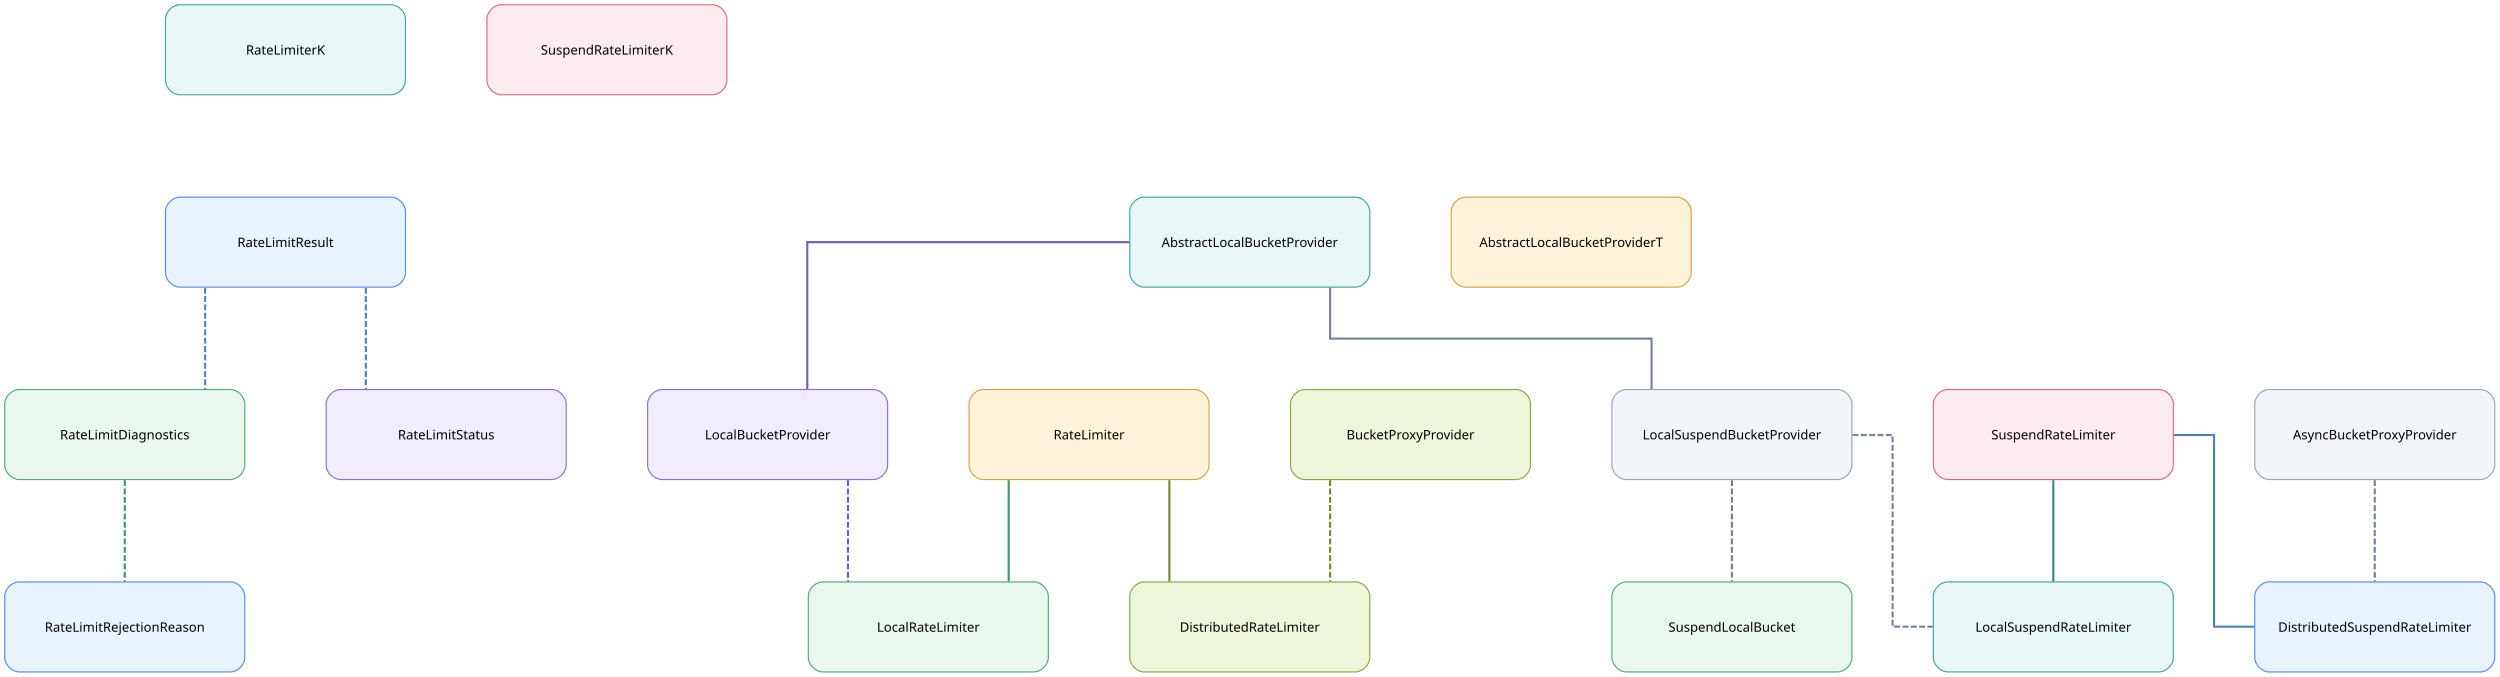
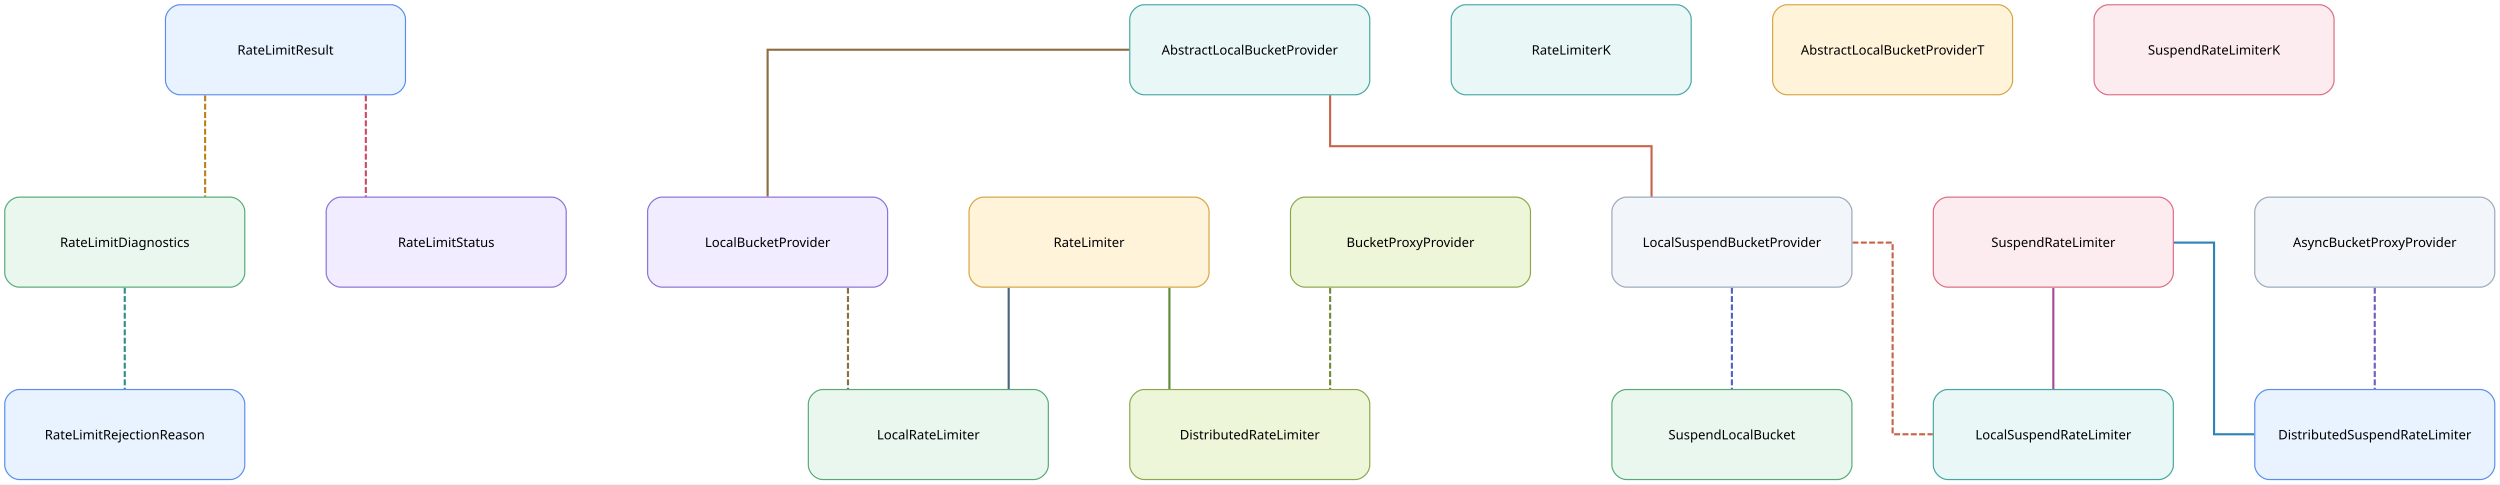
- <svg xmlns="http://www.w3.org/2000/svg" width="2100pt" height="568pt" viewBox="0.00 0.00 2100.00 568.00">
-   <g id="graph0" class="graph" transform="scale(1 1) rotate(0) translate(4 564.4)">
-     <polygon fill="white" stroke="none" points="-4,4 -4,-564.4 2095.6,-564.4 2095.6,4 -4,4" />
+ <svg xmlns="http://www.w3.org/2000/svg" width="2100pt" height="407pt" viewBox="0.00 0.00 2100.00 407.00">
+   <g id="graph0" class="graph" transform="scale(1 1) rotate(0) translate(4 402.8)">
+     <polygon fill="white" stroke="none" points="-4,4 -4,-402.8 2095.6,-402.8 2095.6,4 -4,4" />
    <g id="edge2" class="edge">
-       <path fill="none" stroke="#4f83bf" stroke-width="1.8" stroke-dasharray="5,2" d="M168.3,-322.7C168.3,-296.94 168.3,-263.12 168.3,-237.42" />
+       <path fill="none" stroke="#b9851b" stroke-width="1.8" stroke-dasharray="5,2" d="M168.3,-322.7C168.3,-296.94 168.3,-263.12 168.3,-237.42" />
    </g>
    <g id="edge3" class="edge">
-       <path fill="none" stroke="#4f83bf" stroke-width="1.8" stroke-dasharray="5,2" d="M303.3,-322.7C303.3,-296.94 303.3,-263.12 303.3,-237.42" />
+       <path fill="none" stroke="#c94d68" stroke-width="1.8" stroke-dasharray="5,2" d="M303.3,-322.7C303.3,-296.94 303.3,-263.12 303.3,-237.42" />
    </g>
    <g id="edge1" class="edge">
-       <path fill="none" stroke="#3e9868" stroke-width="1.8" stroke-dasharray="5,2" d="M100.8,-161.1C100.8,-135.34 100.8,-101.52 100.8,-75.82" />
+       <path fill="none" stroke="#2e8f89" stroke-width="1.8" stroke-dasharray="5,2" d="M100.8,-161.1C100.8,-135.34 100.8,-101.52 100.8,-75.82" />
    </g>
    <g id="edge10" class="edge">
-       <path fill="none" stroke="#755bc6" stroke-width="1.8" d="M944.72,-361C834.65,-361 674.1,-361 674.1,-361 674.1,-361 674.1,-285.48 674.1,-237.7" />
+       <path fill="none" stroke="#8e6d43" stroke-width="1.8" d="M944.65,-361C824.69,-361 640.8,-361 640.8,-361 640.8,-361 640.8,-285.48 640.8,-237.7" />
    </g>
    <g id="edge9" class="edge">
-       <path fill="none" stroke="#758297" stroke-width="1.8" d="M1113.3,-322.87C1113.3,-301.86 1113.3,-280 1113.3,-280 1113.3,-280 1383.3,-280 1383.3,-280 1383.3,-280 1383.3,-258.25 1383.3,-237.34" />
+       <path fill="none" stroke="#c8644b" stroke-width="1.8" d="M1113.3,-322.87C1113.3,-301.86 1113.3,-280 1113.3,-280 1113.3,-280 1383.3,-280 1383.3,-280 1383.3,-280 1383.3,-258.25 1383.3,-237.34" />
    </g>
    <g id="edge13" class="edge">
-       <path fill="none" stroke="#718a35" stroke-width="1.8" d="M978.3,-161.1C978.3,-135.34 978.3,-101.52 978.3,-75.82" />
+       <path fill="none" stroke="#5f8b35" stroke-width="1.8" d="M978.3,-161.1C978.3,-135.34 978.3,-101.52 978.3,-75.82" />
    </g>
    <g id="edge14" class="edge">
-       <path fill="none" stroke="#3e9868" stroke-width="1.8" d="M843.3,-161.1C843.3,-135.34 843.3,-101.52 843.3,-75.82" />
+       <path fill="none" stroke="#496581" stroke-width="1.8" d="M843.3,-161.1C843.3,-135.34 843.3,-101.52 843.3,-75.82" />
    </g>
    <g id="edge11" class="edge">
-       <path fill="none" stroke="#4f83bf" stroke-width="1.8" d="M1822.08,-199C1841.44,-199 1855.8,-199 1855.8,-199 1855.8,-199 1855.8,-38 1855.8,-38 1855.8,-38 1870.16,-38 1889.52,-38" />
+       <path fill="none" stroke="#2e83b8" stroke-width="1.8" d="M1822.08,-199C1841.44,-199 1855.8,-199 1855.8,-199 1855.8,-199 1855.8,-38 1855.8,-38 1855.8,-38 1870.16,-38 1889.52,-38" />
    </g>
    <g id="edge12" class="edge">
-       <path fill="none" stroke="#2e8f89" stroke-width="1.8" d="M1720.8,-161.1C1720.8,-135.34 1720.8,-101.52 1720.8,-75.82" />
+       <path fill="none" stroke="#a84b98" stroke-width="1.8" d="M1720.8,-161.1C1720.8,-135.34 1720.8,-101.52 1720.8,-75.82" />
    </g>
    <g id="edge5" class="edge">
      <path fill="none" stroke="#718a35" stroke-width="1.8" stroke-dasharray="5,2" d="M1113.3,-161.1C1113.3,-135.34 1113.3,-101.52 1113.3,-75.82" />
    </g>
    <g id="edge4" class="edge">
-       <path fill="none" stroke="#758297" stroke-width="1.8" stroke-dasharray="5,2" d="M1990.8,-161.1C1990.8,-135.34 1990.8,-101.52 1990.8,-75.82" />
+       <path fill="none" stroke="#755bc6" stroke-width="1.8" stroke-dasharray="5,2" d="M1990.8,-161.1C1990.8,-135.34 1990.8,-101.52 1990.8,-75.82" />
    </g>
    <g id="edge8" class="edge">
-       <path fill="none" stroke="#755bc6" stroke-width="1.8" stroke-dasharray="5,2" d="M708.3,-161.1C708.3,-135.34 708.3,-101.52 708.3,-75.82" />
+       <path fill="none" stroke="#8e6d43" stroke-width="1.8" stroke-dasharray="5,2" d="M708.3,-161.1C708.3,-135.34 708.3,-101.52 708.3,-75.82" />
    </g>
    <g id="edge6" class="edge">
-       <path fill="none" stroke="#758297" stroke-width="1.8" stroke-dasharray="5,2" d="M1450.8,-161.1C1450.8,-135.34 1450.8,-101.52 1450.8,-75.82" />
+       <path fill="none" stroke="#4f63c7" stroke-width="1.8" stroke-dasharray="5,2" d="M1450.8,-161.1C1450.8,-135.34 1450.8,-101.52 1450.8,-75.82" />
    </g>
    <g id="edge7" class="edge">
-       <path fill="none" stroke="#758297" stroke-width="1.8" stroke-dasharray="5,2" d="M1552.08,-199C1571.44,-199 1585.8,-199 1585.8,-199 1585.8,-199 1585.8,-38 1585.8,-38 1585.8,-38 1600.16,-38 1619.52,-38" />
+       <path fill="none" stroke="#c8644b" stroke-width="1.8" stroke-dasharray="5,2" d="M1552.08,-199C1571.44,-199 1585.8,-199 1585.8,-199 1585.8,-199 1585.8,-38 1585.8,-38 1585.8,-38 1600.16,-38 1619.52,-38" />
    </g>
    <g id="node1" class="node">
      <path fill="#e8f3ff" stroke="#5b8def" d="M324.6,-398.8C324.6,-398.8 147,-398.8 147,-398.8 141,-398.8 135,-392.8 135,-386.8 135,-386.8 135,-335.2 135,-335.2 135,-329.2 141,-323.2 147,-323.2 147,-323.2 324.6,-323.2 324.6,-323.2 330.6,-323.2 336.6,-329.2 336.6,-335.2 336.6,-335.2 336.6,-386.8 336.6,-386.8 336.6,-392.8 330.6,-398.8 324.6,-398.8" />
      <text xml:space="preserve" text-anchor="middle" x="235.8" y="-356.93" font-family="Comic Mono" font-size="11.00">RateLimitResult</text>
    </g>
    <g id="node2" class="node">
      <path fill="#eaf7ef" stroke="#58a978" d="M189.6,-237.2C189.6,-237.2 12,-237.2 12,-237.2 6,-237.2 0,-231.2 0,-225.2 0,-225.2 0,-173.6 0,-173.6 0,-167.6 6,-161.6 12,-161.6 12,-161.6 189.6,-161.6 189.6,-161.6 195.6,-161.6 201.6,-167.6 201.6,-173.6 201.6,-173.6 201.6,-225.2 201.6,-225.2 201.6,-231.2 195.6,-237.2 189.6,-237.2" />
      <text xml:space="preserve" text-anchor="middle" x="100.8" y="-195.33" font-family="Comic Mono" font-size="11.00">RateLimitDiagnostics</text>
    </g>
    <g id="node3" class="node">
      <path fill="#e9f7f6" stroke="#45a7a1" d="M1134.6,-398.8C1134.6,-398.8 957,-398.8 957,-398.8 951,-398.8 945,-392.8 945,-386.8 945,-386.8 945,-335.2 945,-335.2 945,-329.2 951,-323.2 957,-323.2 957,-323.2 1134.6,-323.2 1134.6,-323.2 1140.6,-323.2 1146.6,-329.2 1146.6,-335.2 1146.6,-335.2 1146.6,-386.8 1146.6,-386.8 1146.6,-392.8 1140.6,-398.8 1134.6,-398.8" />
      <text xml:space="preserve" text-anchor="middle" x="1045.8" y="-356.93" font-family="Comic Mono" font-size="11.00">AbstractLocalBucketProvider</text>
    </g>
    <g id="node4" class="node">
      <path fill="#fff3d9" stroke="#d6a441" d="M999.6,-237.2C999.6,-237.2 822,-237.2 822,-237.2 816,-237.2 810,-231.2 810,-225.2 810,-225.2 810,-173.6 810,-173.6 810,-167.6 816,-161.6 822,-161.6 822,-161.6 999.6,-161.6 999.6,-161.6 1005.6,-161.6 1011.6,-167.6 1011.6,-173.6 1011.6,-173.6 1011.6,-225.2 1011.6,-225.2 1011.6,-231.2 1005.6,-237.2 999.6,-237.2" />
      <text xml:space="preserve" text-anchor="middle" x="910.8" y="-195.33" font-family="Comic Mono" font-size="11.00">RateLimiter</text>
    </g>
    <g id="node5" class="node">
      <path fill="#fdecef" stroke="#dc6b82" d="M1809.6,-237.2C1809.6,-237.2 1632,-237.2 1632,-237.2 1626,-237.2 1620,-231.2 1620,-225.2 1620,-225.2 1620,-173.6 1620,-173.6 1620,-167.6 1626,-161.6 1632,-161.6 1632,-161.6 1809.6,-161.6 1809.6,-161.6 1815.6,-161.6 1821.6,-167.6 1821.6,-173.6 1821.6,-173.6 1821.6,-225.2 1821.6,-225.2 1821.6,-231.2 1815.6,-237.2 1809.6,-237.2" />
      <text xml:space="preserve" text-anchor="middle" x="1720.8" y="-195.33" font-family="Comic Mono" font-size="11.00">SuspendRateLimiter</text>
    </g>
    <g id="node6" class="node">
      <path fill="#f1ecff" stroke="#8a72d6" d="M459.6,-237.2C459.6,-237.2 282,-237.2 282,-237.2 276,-237.2 270,-231.2 270,-225.2 270,-225.2 270,-173.6 270,-173.6 270,-167.6 276,-161.6 282,-161.6 282,-161.6 459.6,-161.6 459.6,-161.6 465.6,-161.6 471.6,-167.6 471.6,-173.6 471.6,-173.6 471.6,-225.2 471.6,-225.2 471.6,-231.2 465.6,-237.2 459.6,-237.2" />
      <text xml:space="preserve" text-anchor="middle" x="370.8" y="-195.33" font-family="Comic Mono" font-size="11.00">RateLimitStatus</text>
    </g>
    <g id="node7" class="node">
      <path fill="#eef6d9" stroke="#8ba84d" d="M1269.6,-237.2C1269.6,-237.2 1092,-237.2 1092,-237.2 1086,-237.2 1080,-231.2 1080,-225.2 1080,-225.2 1080,-173.6 1080,-173.6 1080,-167.6 1086,-161.6 1092,-161.6 1092,-161.6 1269.6,-161.6 1269.6,-161.6 1275.6,-161.6 1281.6,-167.6 1281.6,-173.6 1281.6,-173.6 1281.6,-225.2 1281.6,-225.2 1281.6,-231.2 1275.6,-237.2 1269.6,-237.2" />
      <text xml:space="preserve" text-anchor="middle" x="1180.8" y="-195.33" font-family="Comic Mono" font-size="11.00">BucketProxyProvider</text>
    </g>
    <g id="node8" class="node">
      <path fill="#f2f5f9" stroke="#9aa8b8" d="M2079.6,-237.2C2079.6,-237.2 1902,-237.2 1902,-237.2 1896,-237.2 1890,-231.2 1890,-225.2 1890,-225.2 1890,-173.6 1890,-173.6 1890,-167.6 1896,-161.6 1902,-161.6 1902,-161.6 2079.6,-161.6 2079.6,-161.6 2085.6,-161.6 2091.6,-167.6 2091.6,-173.6 2091.6,-173.6 2091.6,-225.2 2091.6,-225.2 2091.6,-231.2 2085.6,-237.2 2079.6,-237.2" />
      <text xml:space="preserve" text-anchor="middle" x="1990.8" y="-195.33" font-family="Comic Mono" font-size="11.00">AsyncBucketProxyProvider</text>
    </g>
    <g id="node9" class="node">
      <path fill="#e8f3ff" stroke="#5b8def" d="M189.6,-75.6C189.6,-75.6 12,-75.6 12,-75.6 6,-75.6 0,-69.6 0,-63.6 0,-63.6 0,-12 0,-12 0,-6 6,0 12,0 12,0 189.6,0 189.6,0 195.6,0 201.6,-6 201.6,-12 201.6,-12 201.6,-63.6 201.6,-63.6 201.6,-69.6 195.6,-75.6 189.6,-75.6" />
      <text xml:space="preserve" text-anchor="middle" x="100.8" y="-33.73" font-family="Comic Mono" font-size="11.00">RateLimitRejectionReason</text>
    </g>
    <g id="node10" class="node">
      <path fill="#eaf7ef" stroke="#58a978" d="M1539.6,-75.6C1539.6,-75.6 1362,-75.6 1362,-75.6 1356,-75.6 1350,-69.6 1350,-63.6 1350,-63.6 1350,-12 1350,-12 1350,-6 1356,0 1362,0 1362,0 1539.6,0 1539.6,0 1545.6,0 1551.6,-6 1551.6,-12 1551.6,-12 1551.6,-63.6 1551.6,-63.6 1551.6,-69.6 1545.6,-75.6 1539.6,-75.6" />
      <text xml:space="preserve" text-anchor="middle" x="1450.8" y="-33.73" font-family="Comic Mono" font-size="11.00">SuspendLocalBucket</text>
    </g>
    <g id="node11" class="node">
-       <path fill="#e9f7f6" stroke="#45a7a1" d="M324.6,-560.4C324.6,-560.4 147,-560.4 147,-560.4 141,-560.4 135,-554.4 135,-548.4 135,-548.4 135,-496.8 135,-496.8 135,-490.8 141,-484.8 147,-484.8 147,-484.8 324.6,-484.8 324.6,-484.8 330.6,-484.8 336.6,-490.8 336.6,-496.8 336.6,-496.8 336.6,-548.4 336.6,-548.4 336.6,-554.4 330.6,-560.4 324.6,-560.4" />
-       <text xml:space="preserve" text-anchor="middle" x="235.8" y="-518.53" font-family="Comic Mono" font-size="11.00">RateLimiterK</text>
+       <path fill="#e9f7f6" stroke="#45a7a1" d="M1404.6,-398.8C1404.6,-398.8 1227,-398.8 1227,-398.8 1221,-398.8 1215,-392.8 1215,-386.8 1215,-386.8 1215,-335.2 1215,-335.2 1215,-329.2 1221,-323.2 1227,-323.2 1227,-323.2 1404.6,-323.2 1404.6,-323.2 1410.6,-323.2 1416.6,-329.2 1416.6,-335.2 1416.6,-335.2 1416.6,-386.8 1416.6,-386.8 1416.6,-392.8 1410.6,-398.8 1404.6,-398.8" />
+       <text xml:space="preserve" text-anchor="middle" x="1315.8" y="-356.93" font-family="Comic Mono" font-size="11.00">RateLimiterK</text>
    </g>
    <g id="node12" class="node">
-       <path fill="#fff3d9" stroke="#d6a441" d="M1404.6,-398.8C1404.6,-398.8 1227,-398.8 1227,-398.8 1221,-398.8 1215,-392.8 1215,-386.8 1215,-386.8 1215,-335.2 1215,-335.2 1215,-329.2 1221,-323.2 1227,-323.2 1227,-323.2 1404.6,-323.2 1404.6,-323.2 1410.6,-323.2 1416.6,-329.2 1416.6,-335.2 1416.6,-335.2 1416.6,-386.8 1416.6,-386.8 1416.6,-392.8 1410.6,-398.8 1404.6,-398.8" />
-       <text xml:space="preserve" text-anchor="middle" x="1315.8" y="-356.93" font-family="Comic Mono" font-size="11.00">AbstractLocalBucketProviderT</text>
+       <path fill="#fff3d9" stroke="#d6a441" d="M1674.6,-398.8C1674.6,-398.8 1497,-398.8 1497,-398.8 1491,-398.8 1485,-392.8 1485,-386.8 1485,-386.8 1485,-335.2 1485,-335.2 1485,-329.2 1491,-323.2 1497,-323.2 1497,-323.2 1674.6,-323.2 1674.6,-323.2 1680.6,-323.2 1686.6,-329.2 1686.6,-335.2 1686.6,-335.2 1686.6,-386.8 1686.6,-386.8 1686.6,-392.8 1680.6,-398.8 1674.6,-398.8" />
+       <text xml:space="preserve" text-anchor="middle" x="1585.8" y="-356.93" font-family="Comic Mono" font-size="11.00">AbstractLocalBucketProviderT</text>
    </g>
    <g id="node13" class="node">
-       <path fill="#fdecef" stroke="#dc6b82" d="M594.6,-560.4C594.6,-560.4 417,-560.4 417,-560.4 411,-560.4 405,-554.4 405,-548.4 405,-548.4 405,-496.8 405,-496.8 405,-490.8 411,-484.8 417,-484.8 417,-484.8 594.6,-484.8 594.6,-484.8 600.6,-484.8 606.6,-490.8 606.6,-496.8 606.6,-496.8 606.6,-548.4 606.6,-548.4 606.6,-554.4 600.6,-560.4 594.6,-560.4" />
-       <text xml:space="preserve" text-anchor="middle" x="505.8" y="-518.53" font-family="Comic Mono" font-size="11.00">SuspendRateLimiterK</text>
+       <path fill="#fdecef" stroke="#dc6b82" d="M1944.6,-398.8C1944.6,-398.8 1767,-398.8 1767,-398.8 1761,-398.8 1755,-392.8 1755,-386.8 1755,-386.8 1755,-335.2 1755,-335.2 1755,-329.2 1761,-323.2 1767,-323.2 1767,-323.2 1944.6,-323.2 1944.6,-323.2 1950.6,-323.2 1956.6,-329.2 1956.6,-335.2 1956.6,-335.2 1956.6,-386.8 1956.6,-386.8 1956.6,-392.8 1950.6,-398.8 1944.6,-398.8" />
+       <text xml:space="preserve" text-anchor="middle" x="1855.8" y="-356.93" font-family="Comic Mono" font-size="11.00">SuspendRateLimiterK</text>
    </g>
    <g id="node14" class="node">
      <path fill="#f1ecff" stroke="#8a72d6" d="M729.6,-237.2C729.6,-237.2 552,-237.2 552,-237.2 546,-237.2 540,-231.2 540,-225.2 540,-225.2 540,-173.6 540,-173.6 540,-167.6 546,-161.6 552,-161.6 552,-161.6 729.6,-161.6 729.6,-161.6 735.6,-161.6 741.6,-167.6 741.6,-173.6 741.6,-173.6 741.6,-225.2 741.6,-225.2 741.6,-231.2 735.6,-237.2 729.6,-237.2" />
      <text xml:space="preserve" text-anchor="middle" x="640.8" y="-195.33" font-family="Comic Mono" font-size="11.00">LocalBucketProvider</text>
    </g>
    <g id="node15" class="node">
      <path fill="#eef6d9" stroke="#8ba84d" d="M1134.6,-75.6C1134.6,-75.6 957,-75.6 957,-75.6 951,-75.6 945,-69.6 945,-63.6 945,-63.6 945,-12 945,-12 945,-6 951,0 957,0 957,0 1134.6,0 1134.6,0 1140.6,0 1146.6,-6 1146.6,-12 1146.6,-12 1146.6,-63.6 1146.6,-63.6 1146.6,-69.6 1140.6,-75.6 1134.6,-75.6" />
      <text xml:space="preserve" text-anchor="middle" x="1045.8" y="-33.73" font-family="Comic Mono" font-size="11.00">DistributedRateLimiter</text>
    </g>
    <g id="node16" class="node">
      <path fill="#f2f5f9" stroke="#9aa8b8" d="M1539.6,-237.2C1539.6,-237.2 1362,-237.2 1362,-237.2 1356,-237.2 1350,-231.2 1350,-225.2 1350,-225.2 1350,-173.6 1350,-173.6 1350,-167.6 1356,-161.6 1362,-161.6 1362,-161.6 1539.6,-161.6 1539.6,-161.6 1545.6,-161.6 1551.6,-167.6 1551.6,-173.6 1551.6,-173.6 1551.6,-225.2 1551.6,-225.2 1551.6,-231.2 1545.6,-237.2 1539.6,-237.2" />
      <text xml:space="preserve" text-anchor="middle" x="1450.8" y="-195.33" font-family="Comic Mono" font-size="11.00">LocalSuspendBucketProvider</text>
    </g>
    <g id="node17" class="node">
      <path fill="#e8f3ff" stroke="#5b8def" d="M2079.6,-75.6C2079.6,-75.6 1902,-75.6 1902,-75.6 1896,-75.6 1890,-69.6 1890,-63.6 1890,-63.6 1890,-12 1890,-12 1890,-6 1896,0 1902,0 1902,0 2079.6,0 2079.6,0 2085.6,0 2091.6,-6 2091.6,-12 2091.6,-12 2091.6,-63.6 2091.6,-63.6 2091.6,-69.6 2085.6,-75.6 2079.6,-75.6" />
      <text xml:space="preserve" text-anchor="middle" x="1990.8" y="-33.73" font-family="Comic Mono" font-size="11.00">DistributedSuspendRateLimiter</text>
    </g>
    <g id="node18" class="node">
      <path fill="#eaf7ef" stroke="#58a978" d="M864.6,-75.6C864.6,-75.6 687,-75.6 687,-75.6 681,-75.6 675,-69.6 675,-63.6 675,-63.6 675,-12 675,-12 675,-6 681,0 687,0 687,0 864.6,0 864.6,0 870.6,0 876.6,-6 876.6,-12 876.6,-12 876.6,-63.6 876.6,-63.6 876.6,-69.6 870.6,-75.6 864.6,-75.6" />
      <text xml:space="preserve" text-anchor="middle" x="775.8" y="-33.73" font-family="Comic Mono" font-size="11.00">LocalRateLimiter</text>
    </g>
    <g id="node19" class="node">
      <path fill="#e9f7f6" stroke="#45a7a1" d="M1809.6,-75.6C1809.6,-75.6 1632,-75.6 1632,-75.6 1626,-75.6 1620,-69.6 1620,-63.6 1620,-63.6 1620,-12 1620,-12 1620,-6 1626,0 1632,0 1632,0 1809.6,0 1809.6,0 1815.6,0 1821.6,-6 1821.6,-12 1821.6,-12 1821.6,-63.6 1821.6,-63.6 1821.6,-69.6 1815.6,-75.6 1809.6,-75.6" />
      <text xml:space="preserve" text-anchor="middle" x="1720.8" y="-33.73" font-family="Comic Mono" font-size="11.00">LocalSuspendRateLimiter</text>
    </g>
  </g>
</svg>
